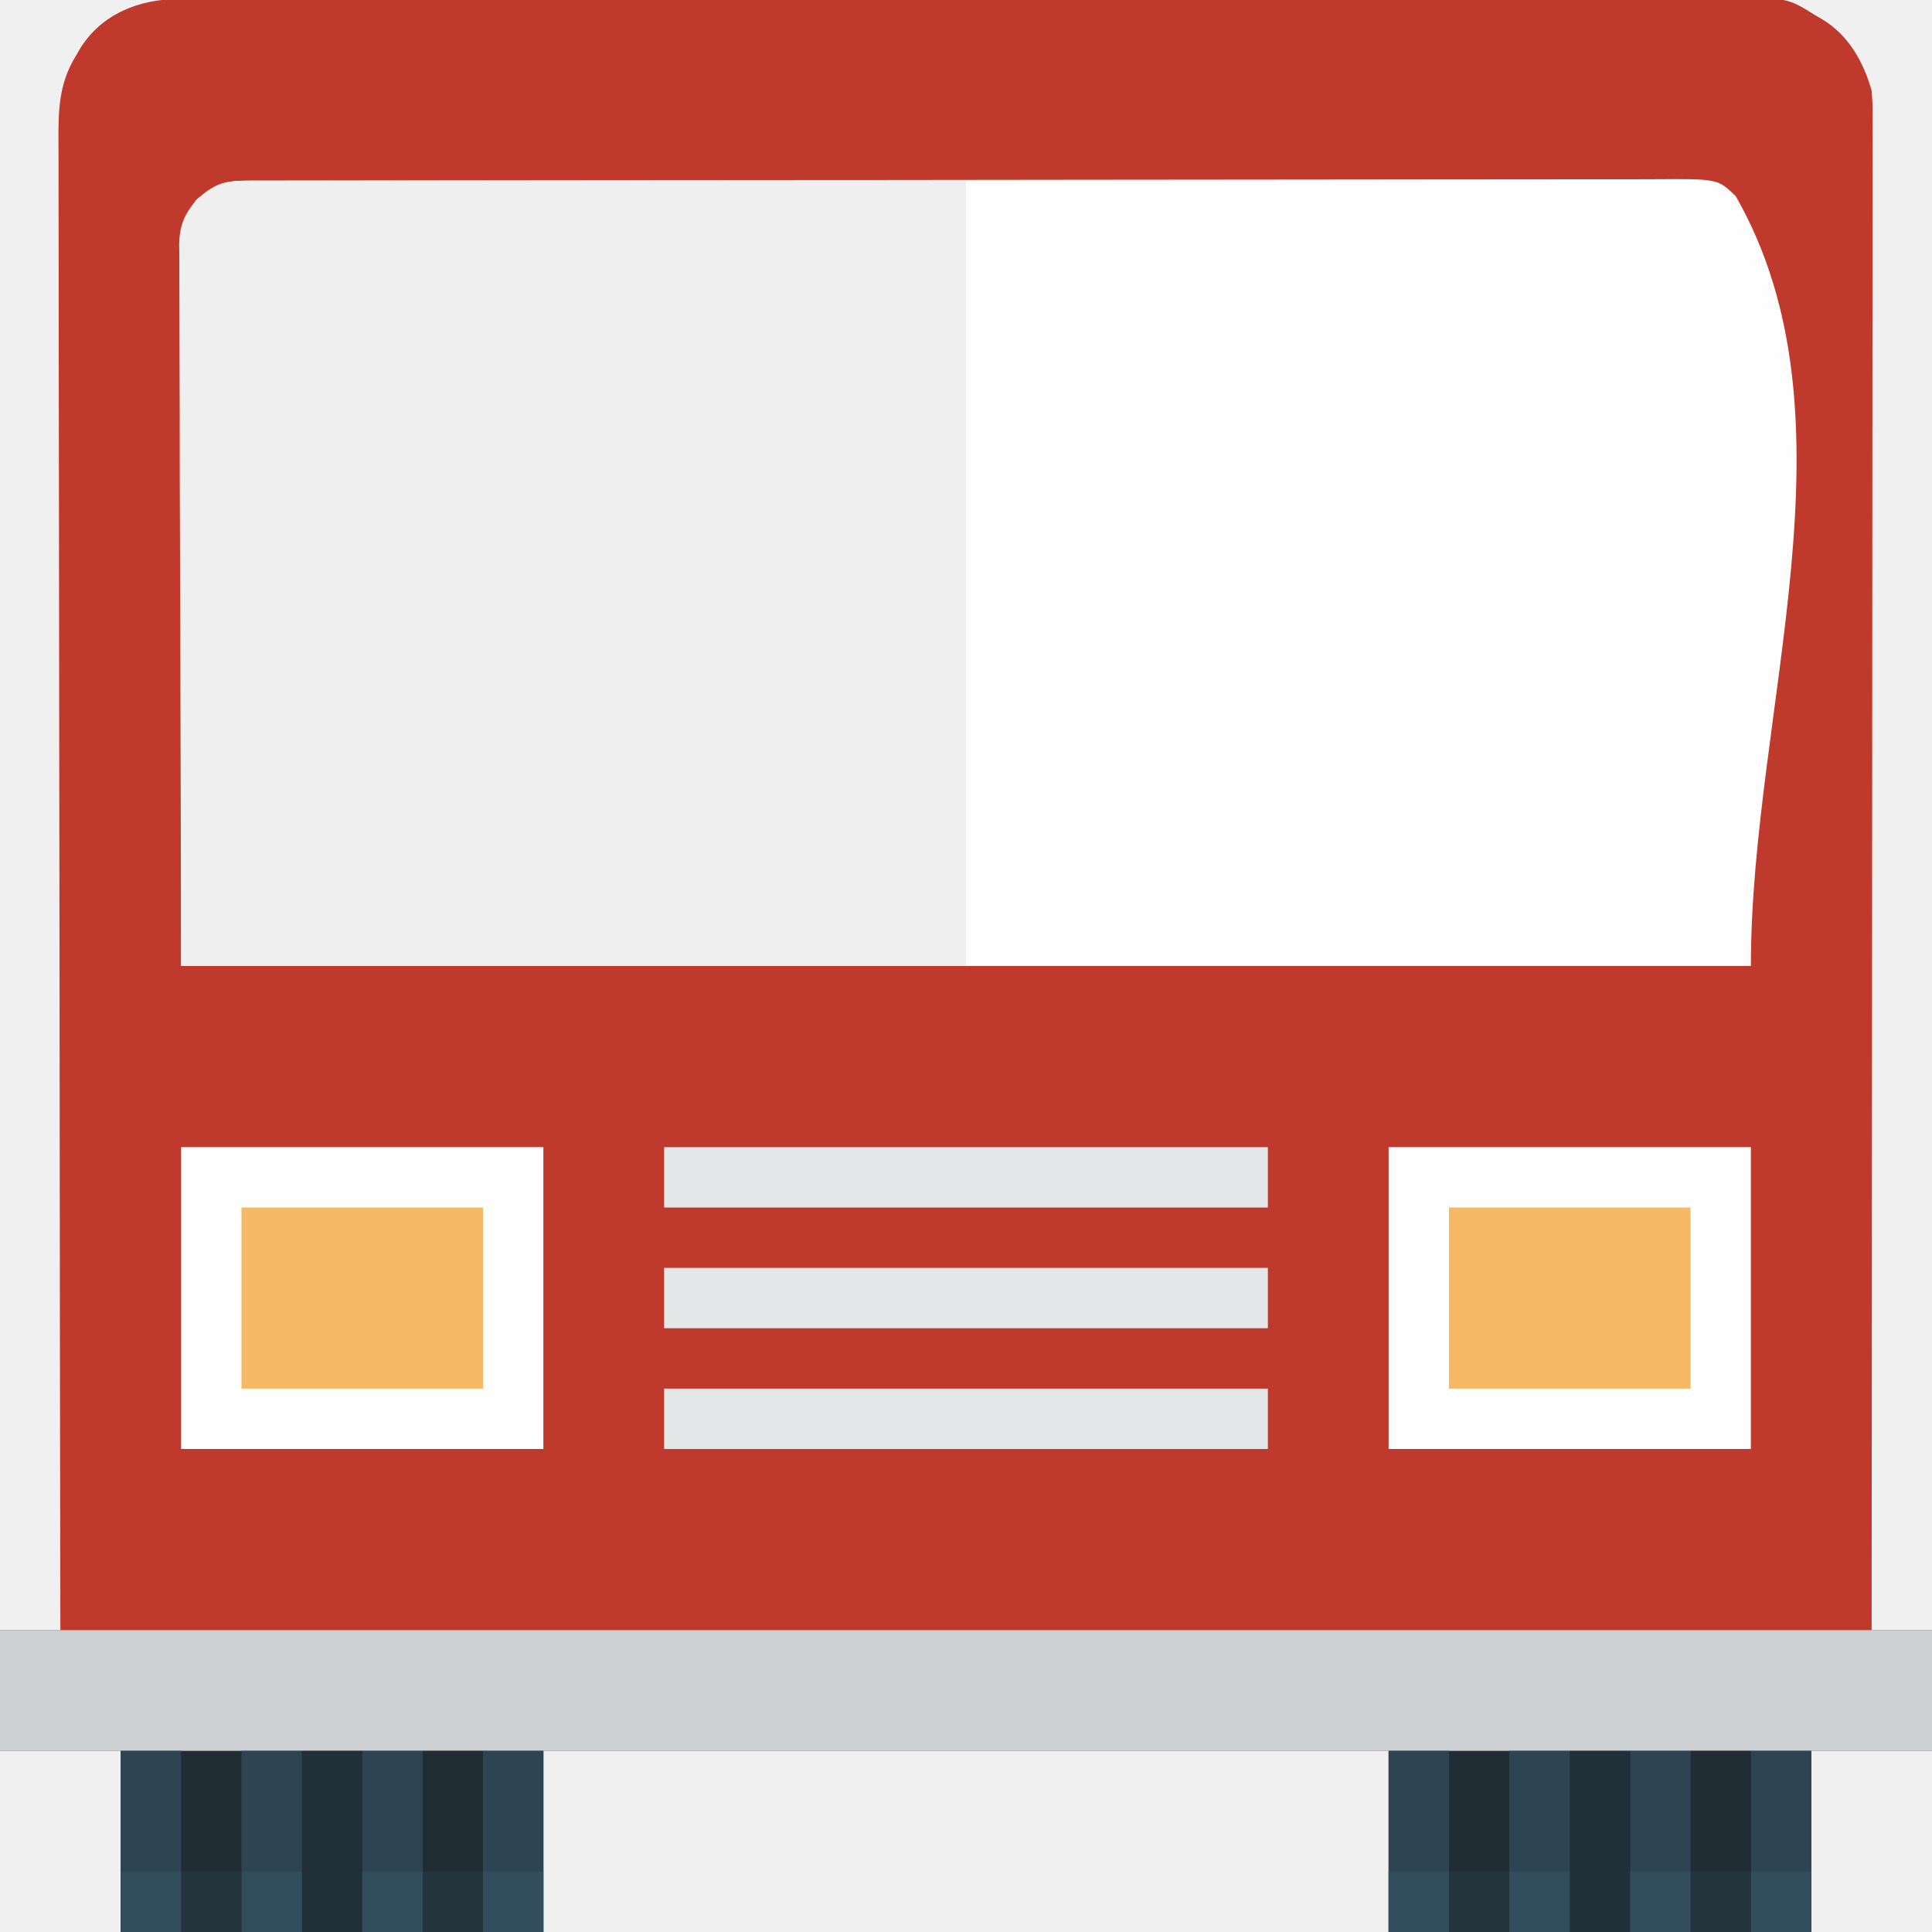
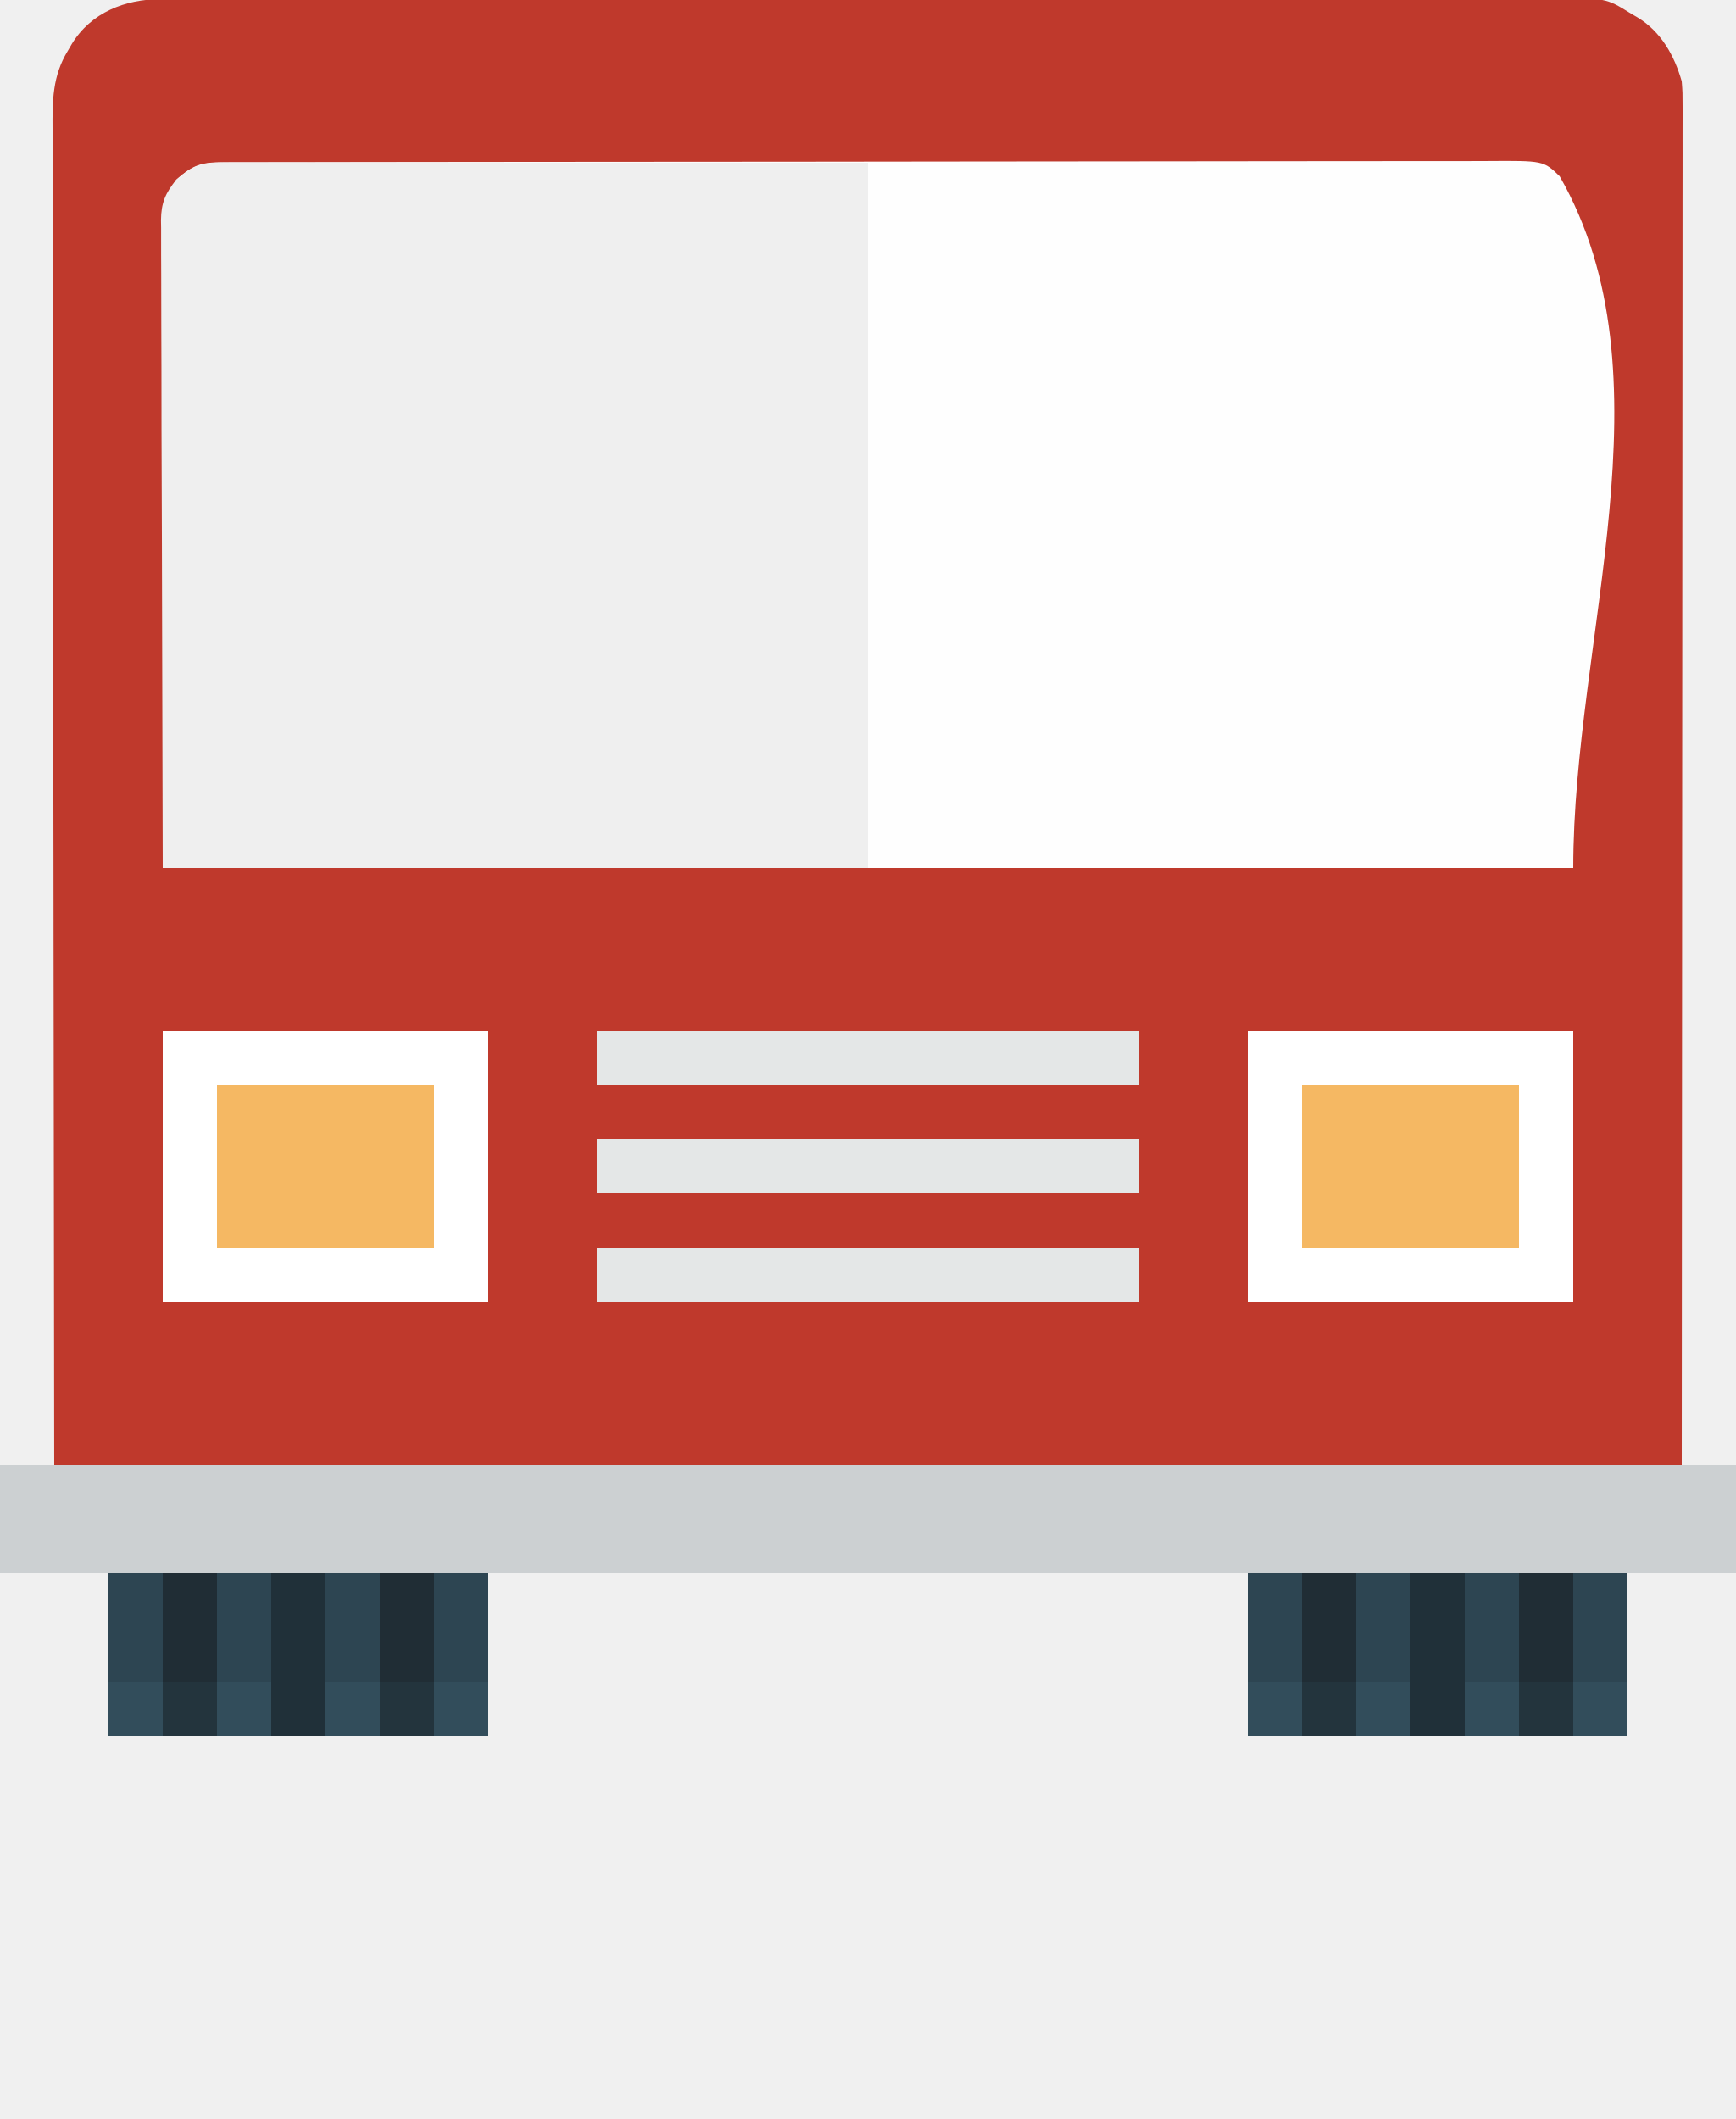
- <svg xmlns="http://www.w3.org/2000/svg" version="1.1" width="512" height="512">
+ <svg xmlns="http://www.w3.org/2000/svg" version="1.1" width="512" height="625">
  <path d="M0 0 C1.1 -0.005 1.1 -0.005 2.223 -0.011 C4.683 -0.02 7.142 -0.015 9.602 -0.01 C11.382 -0.014 13.163 -0.018 14.944 -0.024 C19.838 -0.036 24.733 -0.036 29.627 -0.033 C34.905 -0.033 40.184 -0.044 45.462 -0.054 C55.803 -0.07 66.145 -0.076 76.486 -0.077 C84.891 -0.078 93.296 -0.082 101.702 -0.088 C125.526 -0.106 149.351 -0.115 173.176 -0.114 C175.103 -0.113 175.103 -0.113 177.069 -0.113 C178.355 -0.113 179.641 -0.113 180.966 -0.113 C201.814 -0.112 222.662 -0.131 243.511 -0.16 C264.912 -0.188 286.314 -0.202 307.715 -0.2 C319.733 -0.2 331.75 -0.205 343.767 -0.227 C353.999 -0.245 364.23 -0.249 374.461 -0.236 C379.681 -0.229 384.902 -0.229 390.122 -0.246 C394.902 -0.262 399.681 -0.259 404.461 -0.242 C406.19 -0.239 407.918 -0.242 409.646 -0.254 C426.157 -0.353 426.157 -0.353 433.54 4.257 C434.189 4.636 434.838 5.014 435.506 5.404 C442.423 9.588 446.378 16.649 448.54 24.257 C448.789 27.619 448.789 27.619 448.786 31.367 C448.789 32.063 448.791 32.759 448.793 33.476 C448.799 35.807 448.79 38.137 448.781 40.468 C448.782 42.156 448.783 43.844 448.786 45.532 C448.79 50.171 448.782 54.809 448.772 59.447 C448.764 64.449 448.767 69.451 448.768 74.453 C448.769 83.119 448.763 91.785 448.752 100.452 C448.735 112.981 448.73 125.511 448.728 138.041 C448.723 158.369 448.71 178.698 448.691 199.026 C448.673 218.774 448.659 238.522 448.65 258.27 C448.649 259.488 448.649 260.705 448.648 261.959 C448.646 268.065 448.643 274.17 448.641 280.276 C448.62 330.937 448.585 381.597 448.54 432.257 C453.82 432.257 459.1 432.257 464.54 432.257 C464.54 442.817 464.54 453.377 464.54 464.257 C453.98 464.257 443.42 464.257 432.54 464.257 C432.54 480.097 432.54 495.937 432.54 512.257 C395.58 512.257 358.62 512.257 320.54 512.257 C320.54 496.417 320.54 480.577 320.54 464.257 C246.62 464.257 172.7 464.257 96.54 464.257 C96.54 480.097 96.54 495.937 96.54 512.257 C59.58 512.257 22.62 512.257 -15.46 512.257 C-15.46 496.417 -15.46 480.577 -15.46 464.257 C-26.02 464.257 -36.58 464.257 -47.46 464.257 C-47.46 453.697 -47.46 443.137 -47.46 432.257 C-42.18 432.257 -36.9 432.257 -31.46 432.257 C-31.465 429.116 -31.465 429.116 -31.471 425.911 C-31.558 376.203 -31.624 326.495 -31.664 276.786 C-31.669 270.669 -31.674 264.552 -31.68 258.435 C-31.681 256.609 -31.681 256.609 -31.683 254.745 C-31.7 235.022 -31.732 215.298 -31.768 195.575 C-31.806 175.34 -31.828 155.105 -31.836 134.87 C-31.842 122.381 -31.859 109.894 -31.892 97.406 C-31.913 88.844 -31.919 80.283 -31.914 71.722 C-31.911 66.781 -31.915 61.84 -31.937 56.899 C-31.956 52.374 -31.957 47.85 -31.943 43.325 C-31.942 41.69 -31.947 40.054 -31.959 38.419 C-32.02 29.993 -31.985 22.631 -27.46 15.257 C-27.082 14.607 -26.703 13.957 -26.314 13.288 C-20.637 3.922 -10.531 0.011 0 0 Z " fill="#BF392C" transform="translate(47.45985,-0.2572689)" />
  <path d="M0 0 C0.995 -0.004 0.995 -0.004 2.01 -0.007 C4.255 -0.014 6.5 -0.013 8.745 -0.013 C10.362 -0.016 11.979 -0.02 13.596 -0.024 C18.057 -0.034 22.518 -0.038 26.979 -0.04 C31.783 -0.044 36.588 -0.054 41.392 -0.063 C53.005 -0.082 64.617 -0.093 76.229 -0.101 C81.694 -0.106 87.159 -0.111 92.624 -0.116 C110.787 -0.133 128.949 -0.148 147.111 -0.155 C151.827 -0.157 156.542 -0.159 161.258 -0.161 C162.43 -0.161 163.602 -0.162 164.81 -0.162 C183.799 -0.171 202.789 -0.196 221.779 -0.229 C241.265 -0.262 260.751 -0.28 280.237 -0.283 C291.182 -0.285 302.127 -0.294 313.072 -0.319 C322.393 -0.341 331.713 -0.349 341.034 -0.339 C345.791 -0.335 350.547 -0.337 355.303 -0.356 C359.658 -0.374 364.013 -0.373 368.368 -0.357 C369.943 -0.355 371.518 -0.359 373.093 -0.371 C389.891 -0.489 389.891 -0.489 394.639 4.134 C428.383 63.186 398.639 140.121 398.639 208.134 C261.359 208.134 124.079 208.134 -17.361 208.134 C-17.361 11.134 -17.361 11.134 -13.361 5.134 C-8.627 0.964 -6.27 0.009 0 0 Z " fill="#FEFEFE" transform="translate(65.36138,47.86578)" />
  <path d="M0 0 C0.804 -0.001 1.608 -0.002 2.437 -0.003 C5.155 -0.004 7.873 0.001 10.592 0.007 C12.564 0.007 14.537 0.007 16.51 0.006 C21.807 0.006 27.105 0.012 32.403 0.019 C37.368 0.025 42.333 0.025 47.299 0.026 C61.834 0.031 76.37 0.045 90.906 0.058 C139.601 0.089 139.601 0.089 189.281 0.12 C189.281 68.76 189.281 137.4 189.281 208.12 C120.641 208.12 52.001 208.12 -18.719 208.12 C-18.802 175.739 -18.884 143.358 -18.969 109.995 C-19.006 99.765 -19.042 89.535 -19.08 78.995 C-19.098 66.517 -19.098 66.517 -19.101 60.678 C-19.105 56.594 -19.12 52.511 -19.142 48.427 C-19.169 43.219 -19.177 38.011 -19.172 32.803 C-19.173 30.891 -19.181 28.979 -19.196 27.067 C-19.216 24.484 -19.211 21.903 -19.2 19.321 C-19.212 18.572 -19.224 17.823 -19.236 17.052 C-19.177 11.934 -17.923 9.071 -14.719 5.12 C-9.63 0.637 -6.632 -0.025 0 0 Z " fill="#EFEFEF" transform="translate(66.71939,47.87975)" />
  <path d="M0 0 C168.96 0 337.92 0 512 0 C512 10.56 512 21.12 512 32 C501.44 32 490.88 32 480 32 C480 47.84 480 63.68 480 80 C443.04 80 406.08 80 368 80 C368 64.16 368 48.32 368 32 C294.08 32 220.16 32 144 32 C144 47.84 144 63.68 144 80 C107.04 80 70.08 80 32 80 C32 64.16 32 48.32 32 32 C21.44 32 10.88 32 0 32 C0 21.44 0 10.88 0 0 Z " fill="#CCD0D2" transform="translate(0,432)" />
  <path d="M0 0 C31.68 0 63.36 0 96 0 C96 26.4 96 52.8 96 80 C64.32 80 32.64 80 0 80 C0 53.6 0 27.2 0 0 Z " fill="#FFFFFF" transform="translate(368,304)" />
  <path d="M0 0 C31.68 0 63.36 0 96 0 C96 26.4 96 52.8 96 80 C64.32 80 32.64 80 0 80 C0 53.6 0 27.2 0 0 Z " fill="#FFFFFF" transform="translate(48,304)" />
  <path d="M0 0 C36.96 0 73.92 0 112 0 C112 15.84 112 31.68 112 48 C75.04 48 38.08 48 0 48 C0 32.16 0 16.32 0 0 Z " fill="#202D35" transform="translate(368,464)" />
  <path d="M0 0 C36.96 0 73.92 0 112 0 C112 15.84 112 31.68 112 48 C75.04 48 38.08 48 0 48 C0 32.16 0 16.32 0 0 Z " fill="#202D35" transform="translate(32,464)" />
  <path d="M0 0 C21.12 0 42.24 0 64 0 C64 15.84 64 31.68 64 48 C42.88 48 21.76 48 0 48 C0 32.16 0 16.32 0 0 Z " fill="#F5B863" transform="translate(384,320)" />
  <path d="M0 0 C21.12 0 42.24 0 64 0 C64 15.84 64 31.68 64 48 C42.88 48 21.76 48 0 48 C0 32.16 0 16.32 0 0 Z " fill="#F5B863" transform="translate(64,320)" />
  <path d="M0 0 C52.8 0 105.6 0 160 0 C160 5.28 160 10.56 160 16 C107.2 16 54.4 16 0 16 C0 10.72 0 5.44 0 0 Z " fill="#E4E7E7" transform="translate(176,368)" />
  <path d="M0 0 C52.8 0 105.6 0 160 0 C160 5.28 160 10.56 160 16 C107.2 16 54.4 16 0 16 C0 10.72 0 5.44 0 0 Z " fill="#E4E7E7" transform="translate(176,336)" />
  <path d="M0 0 C52.8 0 105.6 0 160 0 C160 5.28 160 10.56 160 16 C107.2 16 54.4 16 0 16 C0 10.72 0 5.44 0 0 Z " fill="#E4E7E7" transform="translate(176,304)" />
  <path d="M0 0 C5.28 0 10.56 0 16 0 C16 15.84 16 31.68 16 48 C10.72 48 5.44 48 0 48 C0 32.16 0 16.32 0 0 Z " fill="#2D4552" transform="translate(464,464)" />
  <path d="M0 0 C5.28 0 10.56 0 16 0 C16 15.84 16 31.68 16 48 C10.72 48 5.44 48 0 48 C0 32.16 0 16.32 0 0 Z " fill="#202D35" transform="translate(448,464)" />
  <path d="M0 0 C5.28 0 10.56 0 16 0 C16 15.84 16 31.68 16 48 C10.72 48 5.44 48 0 48 C0 32.16 0 16.32 0 0 Z " fill="#2D4552" transform="translate(432,464)" />
  <path d="M0 0 C5.28 0 10.56 0 16 0 C16 15.84 16 31.68 16 48 C10.72 48 5.44 48 0 48 C0 32.16 0 16.32 0 0 Z " fill="#203039" transform="translate(416,464)" />
  <path d="M0 0 C5.28 0 10.56 0 16 0 C16 15.84 16 31.68 16 48 C10.72 48 5.44 48 0 48 C0 32.16 0 16.32 0 0 Z " fill="#2D4552" transform="translate(400,464)" />
  <path d="M0 0 C5.28 0 10.56 0 16 0 C16 15.84 16 31.68 16 48 C10.72 48 5.44 48 0 48 C0 32.16 0 16.32 0 0 Z " fill="#2D4552" transform="translate(368,464)" />
  <path d="M0 0 C5.28 0 10.56 0 16 0 C16 15.84 16 31.68 16 48 C10.72 48 5.44 48 0 48 C0 32.16 0 16.32 0 0 Z " fill="#2D4552" transform="translate(128,464)" />
  <path d="M0 0 C5.28 0 10.56 0 16 0 C16 15.84 16 31.68 16 48 C10.72 48 5.44 48 0 48 C0 32.16 0 16.32 0 0 Z " fill="#202D35" transform="translate(112,464)" />
  <path d="M0 0 C5.28 0 10.56 0 16 0 C16 15.84 16 31.68 16 48 C10.72 48 5.44 48 0 48 C0 32.16 0 16.32 0 0 Z " fill="#2D4552" transform="translate(96,464)" />
  <path d="M0 0 C5.28 0 10.56 0 16 0 C16 15.84 16 31.68 16 48 C10.72 48 5.44 48 0 48 C0 32.16 0 16.32 0 0 Z " fill="#203039" transform="translate(80,464)" />
  <path d="M0 0 C5.28 0 10.56 0 16 0 C16 15.84 16 31.68 16 48 C10.72 48 5.44 48 0 48 C0 32.16 0 16.32 0 0 Z " fill="#2D4552" transform="translate(64,464)" />
  <path d="M0 0 C5.28 0 10.56 0 16 0 C16 15.84 16 31.68 16 48 C10.72 48 5.44 48 0 48 C0 32.16 0 16.32 0 0 Z " fill="#2D4552" transform="translate(32,464)" />
  <path d="M0 0 C5.28 0 10.56 0 16 0 C16 5.28 16 10.56 16 16 C10.72 16 5.44 16 0 16 C0 10.72 0 5.44 0 0 Z " fill="#324D5B" transform="translate(464,496)" />
  <path d="M0 0 C5.28 0 10.56 0 16 0 C16 5.28 16 10.56 16 16 C10.72 16 5.44 16 0 16 C0 10.72 0 5.44 0 0 Z " fill="#23343D" transform="translate(448,496)" />
  <path d="M0 0 C5.28 0 10.56 0 16 0 C16 5.28 16 10.56 16 16 C10.72 16 5.44 16 0 16 C0 10.72 0 5.44 0 0 Z " fill="#324D5B" transform="translate(432,496)" />
  <path d="M0 0 C5.28 0 10.56 0 16 0 C16 5.28 16 10.56 16 16 C10.72 16 5.44 16 0 16 C0 10.72 0 5.44 0 0 Z " fill="#324D5B" transform="translate(400,496)" />
  <path d="M0 0 C5.28 0 10.56 0 16 0 C16 5.28 16 10.56 16 16 C10.72 16 5.44 16 0 16 C0 10.72 0 5.44 0 0 Z " fill="#23343D" transform="translate(384,496)" />
  <path d="M0 0 C5.28 0 10.56 0 16 0 C16 5.28 16 10.56 16 16 C10.72 16 5.44 16 0 16 C0 10.72 0 5.44 0 0 Z " fill="#324D5B" transform="translate(368,496)" />
  <path d="M0 0 C5.28 0 10.56 0 16 0 C16 5.28 16 10.56 16 16 C10.72 16 5.44 16 0 16 C0 10.72 0 5.44 0 0 Z " fill="#324D5B" transform="translate(128,496)" />
  <path d="M0 0 C5.28 0 10.56 0 16 0 C16 5.28 16 10.56 16 16 C10.72 16 5.44 16 0 16 C0 10.72 0 5.44 0 0 Z " fill="#23343D" transform="translate(112,496)" />
  <path d="M0 0 C5.28 0 10.56 0 16 0 C16 5.28 16 10.56 16 16 C10.72 16 5.44 16 0 16 C0 10.72 0 5.44 0 0 Z " fill="#324D5B" transform="translate(96,496)" />
  <path d="M0 0 C5.28 0 10.56 0 16 0 C16 5.28 16 10.56 16 16 C10.72 16 5.44 16 0 16 C0 10.72 0 5.44 0 0 Z " fill="#324D5B" transform="translate(64,496)" />
  <path d="M0 0 C5.28 0 10.56 0 16 0 C16 5.28 16 10.56 16 16 C10.72 16 5.44 16 0 16 C0 10.72 0 5.44 0 0 Z " fill="#23343D" transform="translate(48,496)" />
  <path d="M0 0 C5.28 0 10.56 0 16 0 C16 5.28 16 10.56 16 16 C10.72 16 5.44 16 0 16 C0 10.72 0 5.44 0 0 Z " fill="#324D5B" transform="translate(32,496)" />
</svg>
